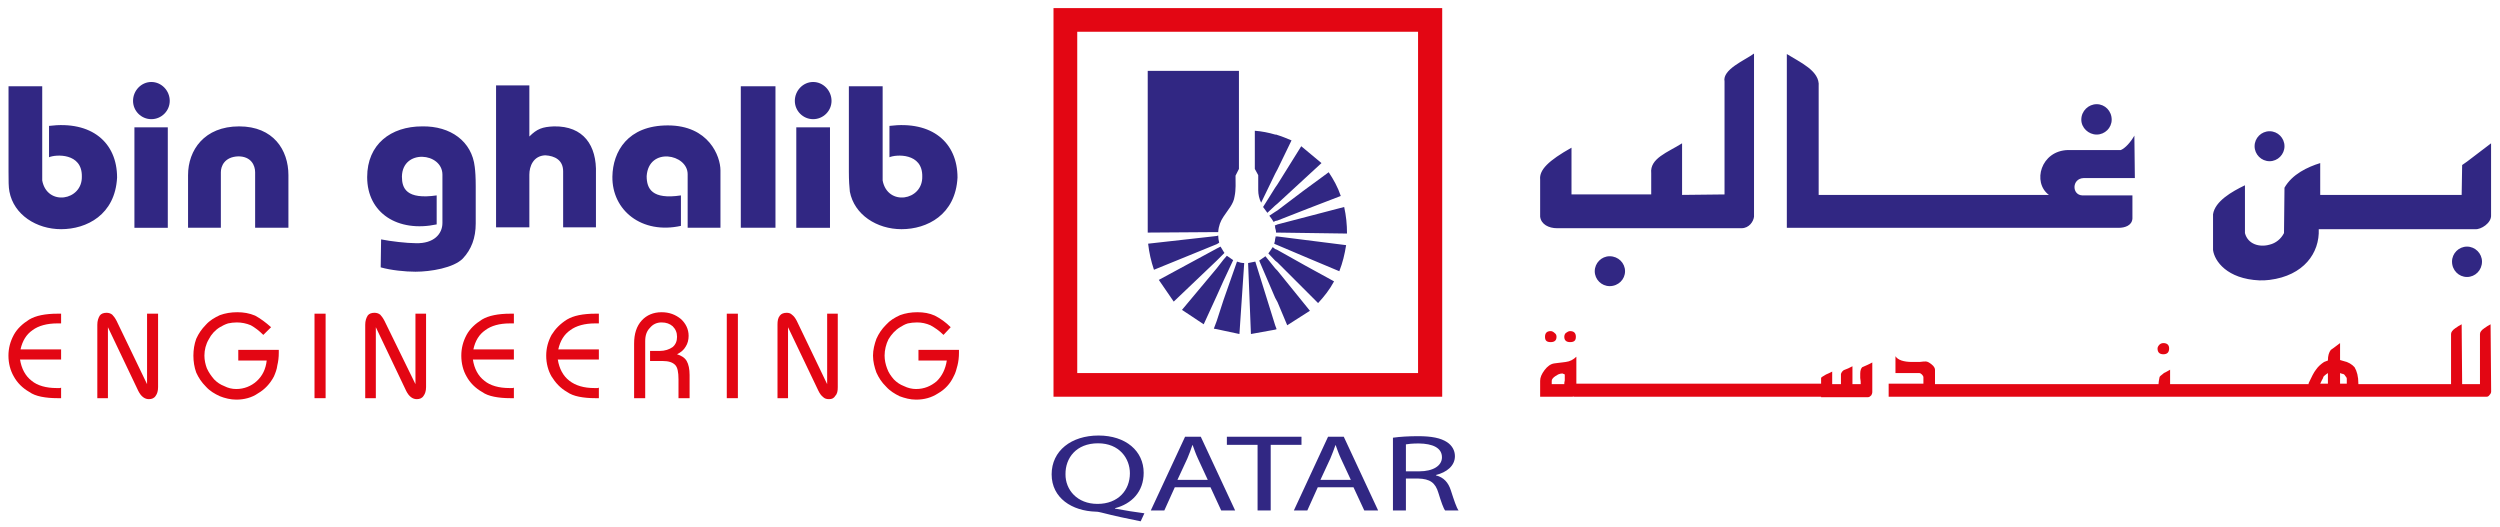
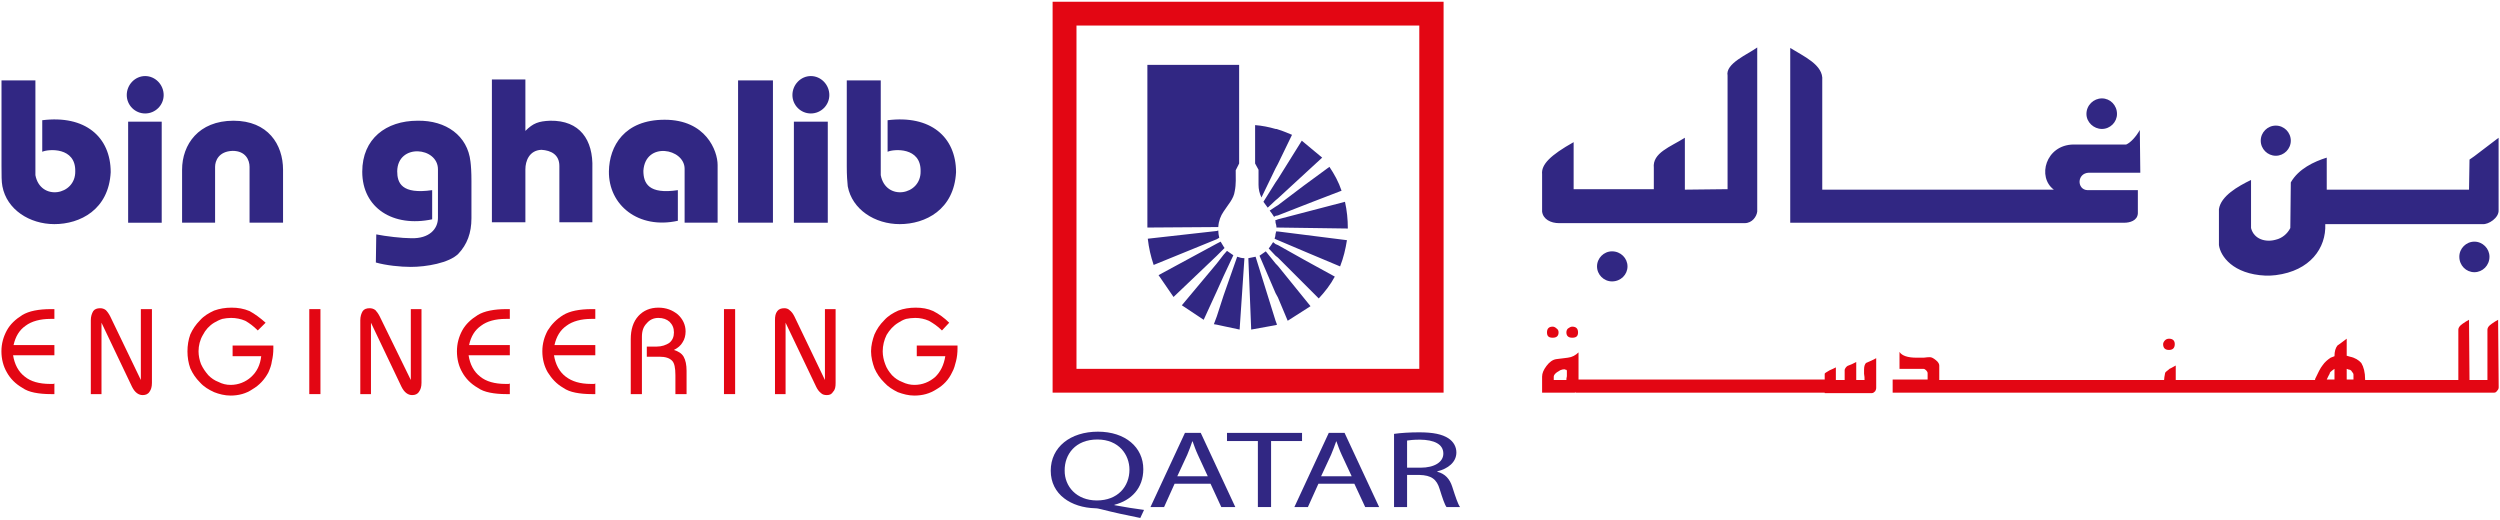
- <svg xmlns="http://www.w3.org/2000/svg" viewBox="93.82 31.96 308.51 65.02" width="1234" height="260">
+ <svg xmlns="http://www.w3.org/2000/svg" width="1227" height="255" viewBox="94.645 32.785 306.797 63.681">
  <path d="M243.97 71.57L243.97 72.59L243.61 72.53L243.97 71.57M243.97 65.08L239.68 70.21L242.36 71.99L243.97 68.48L243.97 65.08M243.97 62.64L236.82 66.51L238.66 69.19L243.97 64.13L243.97 62.64M243.97 61.09L243.97 62.10L236.22 65.26C235.86 64.19 235.63 63.18 235.50 62.04L243.97 61.09M243.97 40.71L243.97 60.61L235.45 60.67L235.45 40.71L243.97 40.71M243.97 62.10L243.97 61.09L244.15 61.03C244.15 61.33 244.20 61.63 244.27 61.92L243.97 62.10M244.80 69.01L244.80 72.77L243.97 72.59L243.97 71.57L244.80 69.01M244.80 64.01L243.97 65.08L243.97 68.48L244.80 66.63L244.80 64.01M244.80 63.00L244.80 63.30L243.97 64.13L243.97 62.64L244.44 62.40L244.80 63.00M244.80 40.71L244.80 58.71C244.44 59.24 244.20 59.84 244.15 60.61L243.97 60.61L243.97 40.71L244.80 40.71M244.80 58.71L244.80 40.71L246.71 40.71L246.71 52.81L246.29 53.64C246.29 54.48 246.35 55.37 246.17 56.21C246.05 57.15 245.34 57.87 244.80 58.71M244.80 63.30L244.80 63.00L244.92 63.18L244.80 63.30M244.80 66.63L246.00 64.07L245.22 63.53L244.80 64.01L244.80 66.63M244.80 72.77L244.80 69.01L246.47 64.25C246.77 64.36 247.06 64.43 247.36 64.43L246.77 73.19L244.80 72.77M251.18 72.11L251.18 72.65L248.19 73.19L247.84 64.43L248.73 64.25L251.18 72.11M251.18 65.08L249.98 63.59L249.21 64.13L251.18 68.72L251.18 65.08M251.18 62.70L251.18 64.13L250.34 63.24C250.52 63.00 250.70 62.75 250.88 62.46L251.18 62.70M251.18 61.44L251.18 62.10L251.06 62.04C251.12 61.86 251.18 61.63 251.18 61.44M251.18 59.78L251.18 60.08C251.18 59.96 251.18 59.84 251.12 59.78L251.18 59.78M251.18 58.11L251.18 59.24L251.00 59.36C250.82 59.06 250.64 58.82 250.46 58.59L251.18 58.11M251.18 55.13L249.69 57.51L250.22 58.23L251.18 57.33L251.18 55.13M248.67 48.10C249.51 48.16 250.40 48.34 251.18 48.57L251.18 53.40L249.45 56.98C249.21 56.50 249.09 55.96 249.09 55.43L249.09 53.58L248.67 52.81L248.67 48.10M251.18 72.65L251.18 72.11L251.36 72.59L251.18 72.65M251.47 65.38L251.47 69.25L251.18 68.72L251.18 65.08L251.47 65.38M251.47 62.82L251.47 64.36L251.18 64.13L251.18 62.70L251.47 62.82M251.47 61.15L251.47 62.22L251.18 62.10L251.18 61.44C251.23 61.33 251.23 61.27 251.23 61.15L251.47 61.15M251.47 59.66L251.47 60.67L251.29 60.67C251.29 60.44 251.23 60.25 251.18 60.08L251.18 59.78L251.47 59.66M251.47 57.93L251.47 59.18L251.18 59.24L251.18 58.11L251.47 57.93M251.47 54.71L251.47 57.09L251.18 57.33L251.18 55.13L251.47 54.71M251.18 48.57C251.29 48.57 251.36 48.57 251.47 48.63L251.47 52.86L251.18 53.40L251.18 48.57M251.47 57.09L256.90 52.09L254.40 50.01L251.47 54.71L251.47 57.09M251.47 59.18C254.03 58.17 256.66 57.15 259.28 56.15C258.92 55.07 258.39 54.12 257.79 53.22C255.65 54.77 253.56 56.32 251.47 57.93L251.47 59.18M251.47 60.67L251.47 59.66C254.22 58.94 256.96 58.23 259.70 57.51C259.94 58.59 260.05 59.66 260.05 60.79C257.20 60.73 254.33 60.73 251.47 60.67M251.47 62.22C253.98 63.30 256.54 64.36 259.10 65.44C259.52 64.36 259.76 63.35 259.94 62.22L251.47 61.15L251.47 62.22M251.47 64.36C253.14 66.03 254.81 67.70 256.48 69.37C257.25 68.54 257.91 67.70 258.45 66.69C256.12 65.44 253.80 64.13 251.47 62.82L251.47 64.36M251.47 69.25L251.47 65.38L255.47 70.32L252.67 72.11L251.47 69.25M251.47 48.63C252.07 48.81 252.61 49.05 253.20 49.29L251.47 52.86L251.47 48.63" fill="#312783" fill-rule="evenodd" />
  <path d="M224.66 32.96L247.78 32.96L247.78 35.88L226.75 35.88L226.75 78.01L247.78 78.01L247.78 80.93L224.66 80.93L223.82 80.93L223.82 80.16L223.82 33.74L223.82 32.96L224.66 32.96M247.78 32.96L270.96 32.96L271.80 32.96L271.80 33.74L271.80 80.16L271.80 80.93L270.96 80.93L247.78 80.93L247.78 78.01L268.82 78.01L268.82 35.88L247.78 35.88L247.78 32.96" fill="#E30613" />
  <path d="M310.29 38.57L310.29 58.71C310.22 59.30 309.69 60.13 308.74 60.13L285.97 60.13C284.96 60.13 284.01 59.66 283.89 58.71L283.89 54.12C283.77 52.93 284.91 51.79 287.76 50.19L287.76 55.96L297.60 55.96L297.60 53.34C297.41 51.50 299.62 50.78 301.41 49.65L301.41 56.02L306.65 55.96L306.65 42.02C306.36 40.53 309.16 39.40 310.29 38.57M292.47 63.59C293.54 63.59 294.37 64.43 294.37 65.44C294.37 66.45 293.54 67.28 292.47 67.28C291.46 67.28 290.63 66.45 290.63 65.44C290.63 64.43 291.46 63.59 292.47 63.59M352.59 50.48L349.08 50.48C345.68 50.54 344.61 54.48 346.69 56.02L318.27 56.02L318.27 42.61C318.45 40.71 315.95 39.64 314.34 38.63L314.34 60.08L352.59 60.08L352.59 56.08L350.81 56.08C349.50 56.02 349.50 54.00 350.98 53.94L352.59 53.94L352.59 50.48M352.59 44.82L352.59 48.57C351.58 48.57 350.69 47.74 350.69 46.73C350.69 45.65 351.58 44.82 352.59 44.82M352.59 48.57L352.59 44.82C353.60 44.82 354.44 45.65 354.44 46.73C354.44 47.74 353.60 48.57 352.59 48.57M352.59 53.94L352.59 50.48L355.57 50.48C356.11 50.25 356.77 49.53 357.24 48.70L357.30 53.94L352.59 53.94M352.59 60.08L352.59 56.08L357.00 56.08L357.00 58.94C356.94 59.84 355.99 60.08 355.33 60.08L352.59 60.08M373.93 48.16L373.93 51.86C372.91 51.86 372.08 51.02 372.08 50.01C372.08 48.99 372.91 48.16 373.93 48.16M373.93 62.16C372.67 62.52 371.24 62.10 370.89 60.73L370.89 54.83C369.27 55.61 367.19 56.80 366.95 58.41L366.95 62.82C367.13 64.19 368.68 66.39 372.67 66.57C373.15 66.57 373.50 66.57 373.93 66.51L373.93 62.16M373.93 51.86L373.93 48.16C374.94 48.16 375.77 48.99 375.77 50.01C375.77 51.02 374.94 51.86 373.93 51.86M398.30 62.40L398.30 66.15C397.28 66.15 396.45 65.32 396.45 64.25C396.45 63.24 397.28 62.40 398.30 62.40M398.30 51.91L397.70 52.33L397.64 56.02L380.18 56.02L380.18 52.09C378.63 52.57 376.72 53.46 375.77 55.13L375.71 60.73C375.35 61.44 374.70 61.98 373.93 62.16L373.93 66.51C378.15 65.98 380.12 63.18 380.00 60.25L398.30 60.25L398.30 51.91M398.30 66.15L398.30 62.40C399.31 62.40 400.15 63.24 400.15 64.25C400.15 65.32 399.31 66.15 398.30 66.15M401.27 49.65L398.30 51.91L398.30 60.25L399.31 60.25C400.02 60.32 401.33 59.48 401.27 58.53L401.27 49.65" fill="#312783" fill-rule="evenodd" />
  <path d="M285.91 73.54C285.91 73.96 285.68 74.19 285.20 74.19C284.72 74.19 284.49 74.02 284.49 73.54C284.49 73.07 284.72 72.83 285.20 72.83C285.38 72.83 285.56 72.95 285.68 73.07C285.86 73.19 285.91 73.36 285.91 73.54M286.09 76.76L286.09 78.19C286.03 78.25 285.91 78.31 285.80 78.37C285.50 78.55 285.32 78.79 285.32 78.96L285.32 79.38L286.09 79.38L286.09 80.93L283.89 80.93L283.89 78.96C283.89 78.55 284.07 78.13 284.43 77.65C284.79 77.17 285.20 76.88 285.62 76.82L286.09 76.76M288.30 73.54C288.30 74.02 288.06 74.19 287.58 74.19C287.11 74.19 286.87 73.96 286.87 73.54C286.87 73.36 286.93 73.19 287.05 73.07C287.22 72.95 287.40 72.83 287.58 72.83C288.06 72.83 288.30 73.07 288.30 73.54M286.09 80.93L286.09 79.38L286.87 79.38C286.87 79.26 286.87 79.15 286.93 78.91L286.93 78.49L286.93 78.25C286.93 78.19 286.87 78.13 286.87 78.13C286.81 78.13 286.75 78.13 286.69 78.07L286.57 78.07C286.39 78.07 286.27 78.13 286.09 78.19L286.09 76.76C286.45 76.70 286.75 76.70 287.05 76.64C287.58 76.58 288.00 76.34 288.36 75.99L288.36 79.32L318.57 79.32L318.57 78.61C318.57 78.55 318.75 78.43 319.17 78.19C319.46 78.07 319.70 77.95 319.94 77.83L319.94 79.38L321.02 79.38L321.02 78.13C321.07 77.95 321.19 77.77 321.37 77.65C321.73 77.53 322.08 77.36 322.44 77.17L322.44 79.38L323.46 79.38C323.46 79.15 323.46 78.91 323.40 78.61L323.40 78.07C323.40 77.65 323.52 77.42 323.64 77.29C324.05 77.11 324.47 76.94 324.89 76.70L324.89 80.34C324.89 80.51 324.83 80.63 324.77 80.75C324.65 80.87 324.53 80.99 324.35 80.99L318.57 80.99L318.57 80.93L288.00 80.93L288.00 80.87C287.94 80.93 287.89 80.93 287.89 80.93L286.09 80.93M360.82 78.07L360.82 80.93L360.34 80.93L331.80 80.93L326.91 80.93L326.91 79.32L331.20 79.32L331.20 78.55C331.20 78.43 331.14 78.31 331.02 78.19C330.90 78.07 330.79 78.01 330.67 78.01L327.75 78.01L327.75 75.93C328.04 76.40 328.76 76.64 329.83 76.64L330.72 76.64C331.08 76.58 331.38 76.58 331.50 76.58C331.68 76.58 331.92 76.70 332.21 76.94C332.51 77.17 332.63 77.42 332.63 77.60L332.63 79.38L360.22 79.38C360.22 79.15 360.28 78.91 360.34 78.55C360.34 78.43 360.52 78.31 360.82 78.07M360.82 75.69C360.34 75.69 360.10 75.45 360.10 74.97C360.10 74.80 360.22 74.62 360.34 74.50C360.46 74.38 360.64 74.31 360.82 74.31L360.82 75.69M380.66 76.64L380.66 78.37C380.60 78.43 380.54 78.49 380.54 78.61C380.48 78.67 380.36 78.96 380.18 79.32L380.66 79.32L380.66 80.93L360.82 80.93L360.82 78.07L360.88 78.01C361.17 77.89 361.42 77.71 361.65 77.60L361.65 79.38L378.75 79.38L378.75 79.26C379.11 78.49 379.41 77.89 379.65 77.60C379.94 77.17 380.30 76.88 380.66 76.64M361.53 74.97C361.53 75.45 361.29 75.69 360.82 75.69L360.82 74.31C361.29 74.31 361.53 74.55 361.53 74.97M383.04 76.52L383.04 78.13C382.92 78.13 382.80 78.07 382.63 78.01L382.63 79.32L383.04 79.32L383.04 80.93L380.66 80.93L380.66 79.32L381.13 79.32L381.13 78.01C380.96 78.13 380.78 78.25 380.66 78.37L380.66 76.64C380.83 76.58 380.96 76.52 381.13 76.46C381.13 75.86 381.26 75.45 381.49 75.15C381.61 75.09 381.97 74.80 382.63 74.31L382.63 76.40C382.75 76.46 382.92 76.46 383.04 76.52M383.04 80.93L383.04 79.32L383.46 79.32L383.46 78.73C383.46 78.61 383.40 78.49 383.28 78.37C383.22 78.25 383.16 78.19 383.04 78.13L383.04 76.52C383.64 76.64 384.11 76.94 384.42 77.29C384.71 77.77 384.89 78.43 384.89 79.32L384.89 79.38L396.03 79.38L396.33 79.38L396.33 73.19C396.33 72.95 396.51 72.71 396.86 72.47C397.11 72.29 397.40 72.11 397.64 71.99L397.70 79.38L399.90 79.38L399.90 73.19C399.90 72.95 400.08 72.71 400.44 72.47C400.68 72.29 400.98 72.11 401.21 71.99L401.28 80.28C401.28 80.45 401.21 80.57 401.10 80.69C400.98 80.87 400.86 80.93 400.74 80.93L397.16 80.93L396.03 80.93L384.00 80.93L383.04 80.93" fill="#E30613" fill-rule="evenodd" />
  <path d="M101.32 71.88L101.14 71.88L100.84 71.88C99.59 71.88 98.52 72.17 97.80 72.71C97.03 73.24 96.55 74.02 96.31 75.09L101.32 75.09L101.32 76.34L96.25 76.34C96.43 77.47 96.91 78.37 97.68 78.96C98.40 79.56 99.47 79.86 100.78 79.86L101.14 79.86C101.20 79.86 101.26 79.86 101.32 79.80L101.32 81.11L100.90 81.11C100.13 81.11 99.47 81.05 98.87 80.93C98.28 80.81 97.80 80.63 97.39 80.34C96.55 79.86 95.90 79.20 95.48 78.43C95.06 77.71 94.82 76.82 94.82 75.86C94.82 74.92 95.06 74.08 95.48 73.30C95.90 72.53 96.55 71.93 97.39 71.40C97.80 71.16 98.28 70.98 98.87 70.86C99.47 70.74 100.13 70.68 100.90 70.68L101.32 70.68L101.32 71.88" fill="#E30613" />
  <path d="M107.10 81.11L105.79 81.11L105.79 72.05C105.79 71.57 105.91 71.22 106.09 70.92C106.26 70.68 106.56 70.57 106.92 70.57C107.16 70.57 107.40 70.62 107.63 70.80C107.81 70.98 107.99 71.22 108.17 71.57L111.93 79.38L111.93 70.68L113.29 70.68L113.29 79.74C113.29 80.22 113.18 80.57 113.00 80.81C112.82 81.11 112.52 81.23 112.16 81.23C111.93 81.23 111.69 81.17 111.45 80.99C111.21 80.81 111.03 80.57 110.85 80.22L107.10 72.35L107.10 81.11" fill="#E30613" />
  <path d="M123.19 75.15L128.19 75.15L128.19 75.51C128.19 76.05 128.13 76.58 128.01 77.06C127.96 77.53 127.77 78.01 127.59 78.43C127.12 79.32 126.46 80.03 125.63 80.51C124.86 81.05 123.90 81.29 122.95 81.29C122.23 81.29 121.52 81.11 120.92 80.87C120.27 80.57 119.67 80.22 119.19 79.68C118.66 79.15 118.30 78.61 118.00 77.95C117.76 77.29 117.65 76.58 117.65 75.86C117.65 75.15 117.76 74.44 118.00 73.78C118.30 73.12 118.66 72.59 119.19 72.05C119.67 71.51 120.27 71.16 120.92 70.86C121.58 70.62 122.29 70.50 123.07 70.50C123.84 70.50 124.56 70.62 125.27 70.92C125.93 71.28 126.58 71.76 127.24 72.35L126.28 73.30C125.75 72.77 125.27 72.41 124.74 72.11C124.20 71.88 123.60 71.76 123.01 71.76C122.65 71.76 122.23 71.81 121.93 71.88C121.58 71.99 121.22 72.17 120.92 72.35C120.33 72.71 119.85 73.24 119.55 73.84C119.19 74.44 119.01 75.15 119.01 75.86C119.01 76.40 119.13 76.94 119.31 77.42C119.55 77.95 119.85 78.37 120.21 78.79C120.56 79.15 120.98 79.44 121.46 79.62C121.93 79.86 122.41 79.98 122.95 79.98C123.90 79.98 124.79 79.62 125.45 79.02C126.17 78.37 126.58 77.53 126.70 76.46L123.19 76.46L123.19 75.15" fill="#E30613" />
  <path d="M132.60 70.68H133.97V81.11H132.60Z" fill="#E30613" />
  <path d="M140.17 81.11L138.86 81.11L138.86 72.05C138.86 71.57 138.98 71.22 139.16 70.92C139.33 70.68 139.63 70.57 139.99 70.57C140.23 70.57 140.47 70.62 140.71 70.80C140.88 70.98 141.06 71.22 141.24 71.57L145.06 79.38L145.06 70.68L146.37 70.68L146.37 79.74C146.37 80.22 146.25 80.57 146.07 80.81C145.89 81.11 145.59 81.23 145.23 81.23C145.00 81.23 144.76 81.17 144.52 80.99C144.28 80.81 144.10 80.57 143.92 80.22L140.17 72.35L140.17 81.11" fill="#E30613" />
  <path d="M157.21 71.88L157.03 71.88L156.73 71.88C155.42 71.88 154.41 72.17 153.69 72.71C152.92 73.24 152.44 74.02 152.21 75.09L157.21 75.09L157.21 76.34L152.15 76.34C152.32 77.47 152.80 78.37 153.57 78.96C154.29 79.56 155.36 79.86 156.68 79.86L157.03 79.86C157.09 79.86 157.15 79.86 157.21 79.80L157.21 81.11L156.79 81.11C156.02 81.11 155.36 81.05 154.77 80.93C154.17 80.81 153.69 80.63 153.28 80.34C152.44 79.86 151.79 79.20 151.37 78.43C150.95 77.71 150.72 76.82 150.72 75.86C150.72 74.92 150.95 74.08 151.37 73.30C151.79 72.53 152.44 71.93 153.28 71.40C153.69 71.16 154.17 70.98 154.77 70.86C155.36 70.74 156.02 70.68 156.79 70.68L157.21 70.68L157.21 71.88" fill="#E30613" />
  <path d="M167.70 71.88L167.52 71.88L167.22 71.88C165.97 71.88 164.90 72.17 164.18 72.71C163.41 73.24 162.93 74.02 162.69 75.09L167.70 75.09L167.70 76.34L162.63 76.34C162.81 77.47 163.29 78.37 164.06 78.96C164.84 79.56 165.85 79.86 167.16 79.86L167.52 79.86C167.58 79.86 167.64 79.86 167.70 79.80L167.70 81.11L167.28 81.11C166.51 81.11 165.85 81.05 165.25 80.93C164.66 80.81 164.18 80.63 163.77 80.34C162.93 79.86 162.34 79.20 161.86 78.43C161.44 77.71 161.20 76.82 161.20 75.86C161.20 74.92 161.44 74.08 161.86 73.30C162.34 72.53 162.93 71.93 163.77 71.40C164.18 71.16 164.66 70.98 165.25 70.86C165.85 70.74 166.51 70.68 167.28 70.68L167.70 70.68L167.70 71.88" fill="#E30613" />
  <path d="M172.05 81.11L172.05 74.38C172.05 73.19 172.34 72.23 173.00 71.51C173.60 70.86 174.43 70.50 175.44 70.50C176.40 70.50 177.17 70.80 177.83 71.34C178.42 71.88 178.78 72.59 178.78 73.42C178.78 73.90 178.66 74.38 178.42 74.74C178.19 75.15 177.83 75.45 177.35 75.69C177.89 75.86 178.30 76.11 178.54 76.52C178.78 76.94 178.90 77.53 178.90 78.25L178.90 81.11L177.53 81.11L177.53 78.79C177.53 77.89 177.41 77.29 177.11 77.00C176.81 76.70 176.34 76.52 175.56 76.52L174.02 76.52L174.02 75.28L175.20 75.28C175.86 75.28 176.40 75.09 176.81 74.80C177.17 74.49 177.35 74.08 177.35 73.54C177.35 73.00 177.17 72.59 176.81 72.23C176.46 71.93 176.03 71.76 175.44 71.76C174.85 71.76 174.37 71.99 174.02 72.41C173.60 72.83 173.42 73.36 173.42 74.08L173.42 81.11L172.05 81.11" fill="#E30613" />
  <path d="M183.49 70.68H184.86V81.11H183.49Z" fill="#E30613" />
  <path d="M191.05 81.11L189.75 81.11L189.75 72.05C189.75 71.57 189.80 71.22 190.04 70.92C190.22 70.68 190.52 70.57 190.88 70.57C191.11 70.57 191.35 70.62 191.53 70.80C191.77 70.98 191.95 71.22 192.13 71.57L195.88 79.38L195.88 70.68L197.19 70.68L197.19 79.74C197.19 80.22 197.13 80.57 196.89 80.81C196.72 81.11 196.48 81.23 196.12 81.23C195.82 81.23 195.59 81.17 195.40 80.99C195.17 80.81 194.98 80.57 194.81 80.22L191.05 72.35L191.05 81.11" fill="#E30613" />
  <path d="M207.15 75.15L212.15 75.15L212.15 75.51C212.15 76.05 212.09 76.58 211.97 77.06C211.85 77.53 211.73 78.01 211.49 78.43C211.08 79.32 210.42 80.03 209.58 80.51C208.75 81.05 207.86 81.29 206.85 81.29C206.13 81.29 205.47 81.11 204.82 80.87C204.22 80.57 203.63 80.22 203.15 79.68C202.61 79.15 202.26 78.61 201.96 77.95C201.72 77.29 201.54 76.58 201.54 75.86C201.54 75.15 201.72 74.44 201.96 73.78C202.26 73.12 202.61 72.59 203.15 72.05C203.63 71.51 204.22 71.16 204.88 70.86C205.53 70.62 206.25 70.50 207.02 70.50C207.80 70.50 208.51 70.62 209.17 70.92C209.88 71.28 210.54 71.76 211.13 72.35L210.24 73.30C209.71 72.77 209.17 72.41 208.63 72.11C208.10 71.88 207.56 71.76 206.97 71.76C206.55 71.76 206.19 71.81 205.84 71.88C205.47 71.99 205.17 72.17 204.88 72.35C204.28 72.71 203.81 73.24 203.45 73.84C203.15 74.44 202.97 75.15 202.97 75.86C202.97 76.40 203.09 76.94 203.27 77.42C203.45 77.95 203.75 78.37 204.11 78.79C204.46 79.15 204.88 79.44 205.36 79.62C205.84 79.86 206.37 79.98 206.85 79.98C207.86 79.98 208.69 79.62 209.40 79.02C210.07 78.37 210.48 77.53 210.65 76.46L207.15 76.46L207.15 75.15" fill="#E30613" />
  <path d="M198.56 42.61L202.73 42.61L202.73 54.24C203.33 57.45 207.68 56.74 207.62 53.76C207.68 50.78 204.34 51.02 203.57 51.37L203.57 47.50C208.81 46.84 211.97 49.53 211.97 53.88C211.73 58.47 208.22 60.25 205.06 60.25C202.02 60.25 199.22 58.47 198.68 55.61C198.62 55.07 198.56 54.24 198.56 53.17L198.56 42.61M194.15 42.08C195.40 42.08 196.42 43.15 196.42 44.41C196.42 45.65 195.40 46.67 194.15 46.67C192.90 46.67 191.89 45.65 191.89 44.41C191.89 43.15 192.90 42.08 194.15 42.08M112.46 42.08C113.71 42.08 114.73 43.15 114.73 44.41C114.73 45.65 113.71 46.67 112.46 46.67C111.21 46.67 110.20 45.65 110.20 44.41C110.20 43.15 111.21 42.08 112.46 42.08M94.83 42.61L98.99 42.61L98.99 54.24C99.59 57.45 103.94 56.74 103.88 53.76C103.94 50.78 100.60 51.02 99.83 51.37L99.83 47.50C105.07 46.84 108.23 49.53 108.23 53.88C107.99 58.47 104.48 60.25 101.32 60.25C98.28 60.25 95.48 58.47 94.94 55.61C94.83 55.07 94.83 54.24 94.83 53.17L94.83 42.61M110.37 47.68H114.49V60.08H110.37ZM116.99 60.07L116.99 53.58C116.99 50.48 119.01 47.56 123.30 47.56C127.53 47.56 129.38 50.48 129.38 53.58L129.38 60.07L125.27 60.07L125.27 53.22C125.27 52.39 124.79 51.26 123.19 51.26C121.46 51.32 121.04 52.51 121.04 53.22L121.04 60.07L116.99 60.07M152.50 59.54C152.50 61.33 151.97 62.75 150.89 63.89C149.76 65.02 146.96 65.50 145.06 65.50C143.81 65.50 142.02 65.32 140.77 64.96L140.82 61.51C141.95 61.74 143.98 61.98 145.12 61.98C147.32 62.04 148.39 60.85 148.39 59.48L148.39 53.52C148.39 50.78 143.45 50.30 143.39 53.76C143.39 55.19 143.92 56.62 147.68 56.08L147.68 59.66C142.91 60.67 139.10 58.29 139.10 53.82C139.10 49.77 142.02 47.56 145.89 47.56C149.40 47.50 152.03 49.41 152.38 52.57C152.45 53.11 152.50 53.88 152.50 54.95L152.50 59.54M155.01 60.02L155.01 42.50L159.12 42.50L159.12 48.81C160.07 47.86 160.73 47.62 162.16 47.56C165.79 47.50 167.46 49.89 167.34 53.40L167.34 60.02L163.29 60.02L163.29 53.11C163.29 51.73 162.28 51.20 161.08 51.13C159.59 51.20 159.12 52.51 159.12 53.52L159.12 60.02L155.01 60.02M178.66 60.07L178.66 53.46C178.66 50.96 173.84 50.06 173.60 53.70C173.60 55.25 174.25 56.62 177.83 56.08L177.83 59.84C173.00 60.91 169.31 57.93 169.37 53.76C169.42 50.66 171.27 47.44 176.21 47.44C181.28 47.44 182.71 51.26 182.71 52.99L182.71 60.07L178.66 60.07M185.22 42.61H189.50V60.07H185.22ZM192.07 47.68H196.23V60.08H192.07Z" fill="#312783" fill-rule="evenodd" />
  <path d="M233.25 90.38C233.25 88.56 231.96 86.68 229.32 86.68C226.61 86.68 225.28 88.51 225.30 90.49C225.28 92.42 226.74 94.16 229.25 94.16C231.81 94.16 233.25 92.46 233.25 90.38M234.58 96.31C232.90 95.98 231.26 95.62 229.82 95.25C229.56 95.19 229.30 95.12 229.06 95.12C226.11 95.04 223.59 93.44 223.59 90.51C223.59 87.60 226.02 85.72 229.38 85.72C232.75 85.72 234.95 87.64 234.95 90.32C234.95 92.66 233.47 94.16 231.41 94.69L231.41 94.74C232.64 94.97 233.99 95.19 235.04 95.32L234.58 96.31" fill="#312783" />
  <path d="M242.86 91.19L241.65 88.57C241.37 87.97 241.19 87.43 241.00 86.91L240.96 86.91C240.78 87.45 240.58 88.00 240.34 88.56L239.12 91.19L242.86 91.19M238.79 92.11L237.50 94.97L235.83 94.97L240.06 85.87L242.00 85.87L246.24 94.97L244.52 94.97L243.20 92.11L238.79 92.11" fill="#312783" />
  <path d="M249.01 86.87L245.22 86.87L245.22 85.87L254.43 85.87L254.43 86.87L250.63 86.87L250.63 94.97L249.01 94.97L249.01 86.87" fill="#312783" />
  <path d="M260.52 91.19L259.30 88.57C259.02 87.97 258.84 87.43 258.65 86.91L258.62 86.91C258.43 87.45 258.23 88.00 257.99 88.56L256.77 91.19L260.52 91.19M256.44 92.11L255.15 94.97L253.49 94.97L257.71 85.87L259.65 85.87L263.89 94.97L262.18 94.97L260.85 92.11L256.44 92.11" fill="#312783" />
  <path d="M267.32 90.14L268.97 90.14C270.68 90.14 271.77 89.45 271.77 88.41C271.77 87.23 270.61 86.72 268.91 86.70C268.14 86.70 267.58 86.76 267.32 86.81L267.32 90.14M265.72 85.99C266.53 85.87 267.69 85.80 268.80 85.80C270.52 85.80 271.62 86.03 272.40 86.54C273.02 86.95 273.37 87.57 273.37 88.27C273.37 89.47 272.34 90.27 271.03 90.59L271.03 90.64C271.99 90.88 272.56 91.53 272.86 92.47C273.27 93.74 273.56 94.62 273.82 94.97L272.16 94.97C271.95 94.71 271.68 93.93 271.33 92.80C270.96 91.54 270.29 91.07 268.84 91.03L267.32 91.03L267.32 94.97L265.72 94.97L265.72 85.99" fill="#312783" />
</svg>
